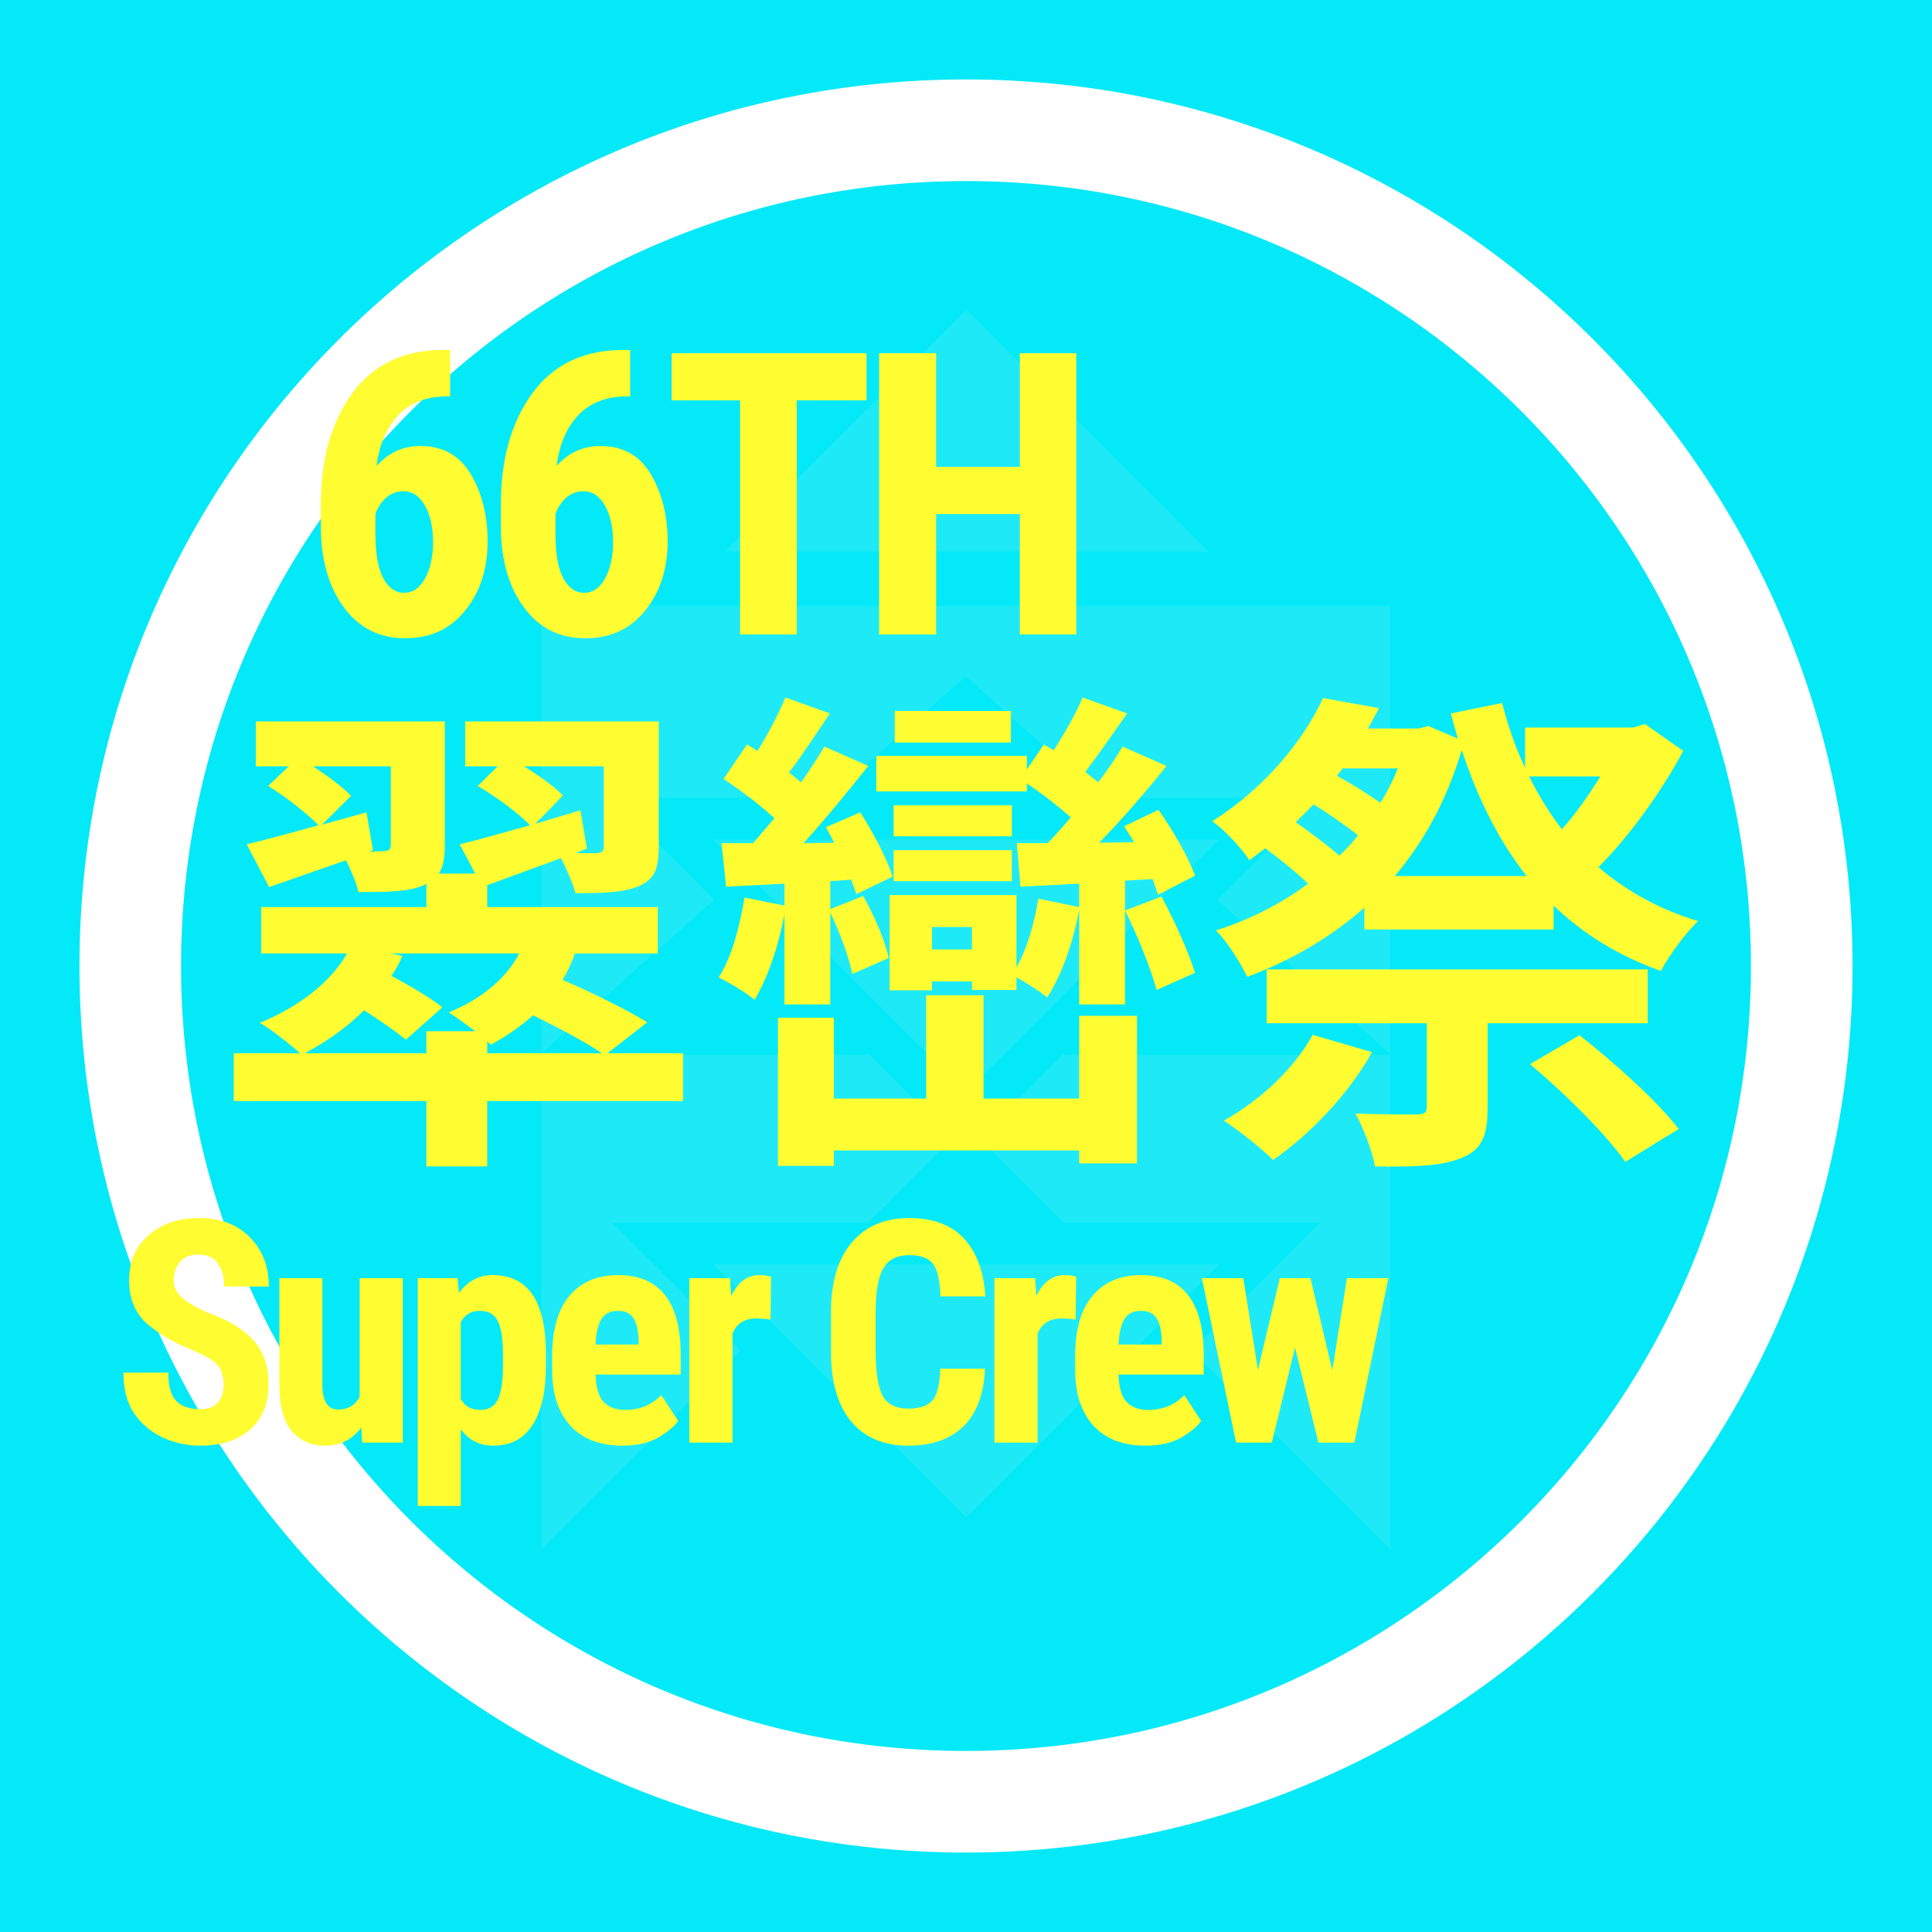
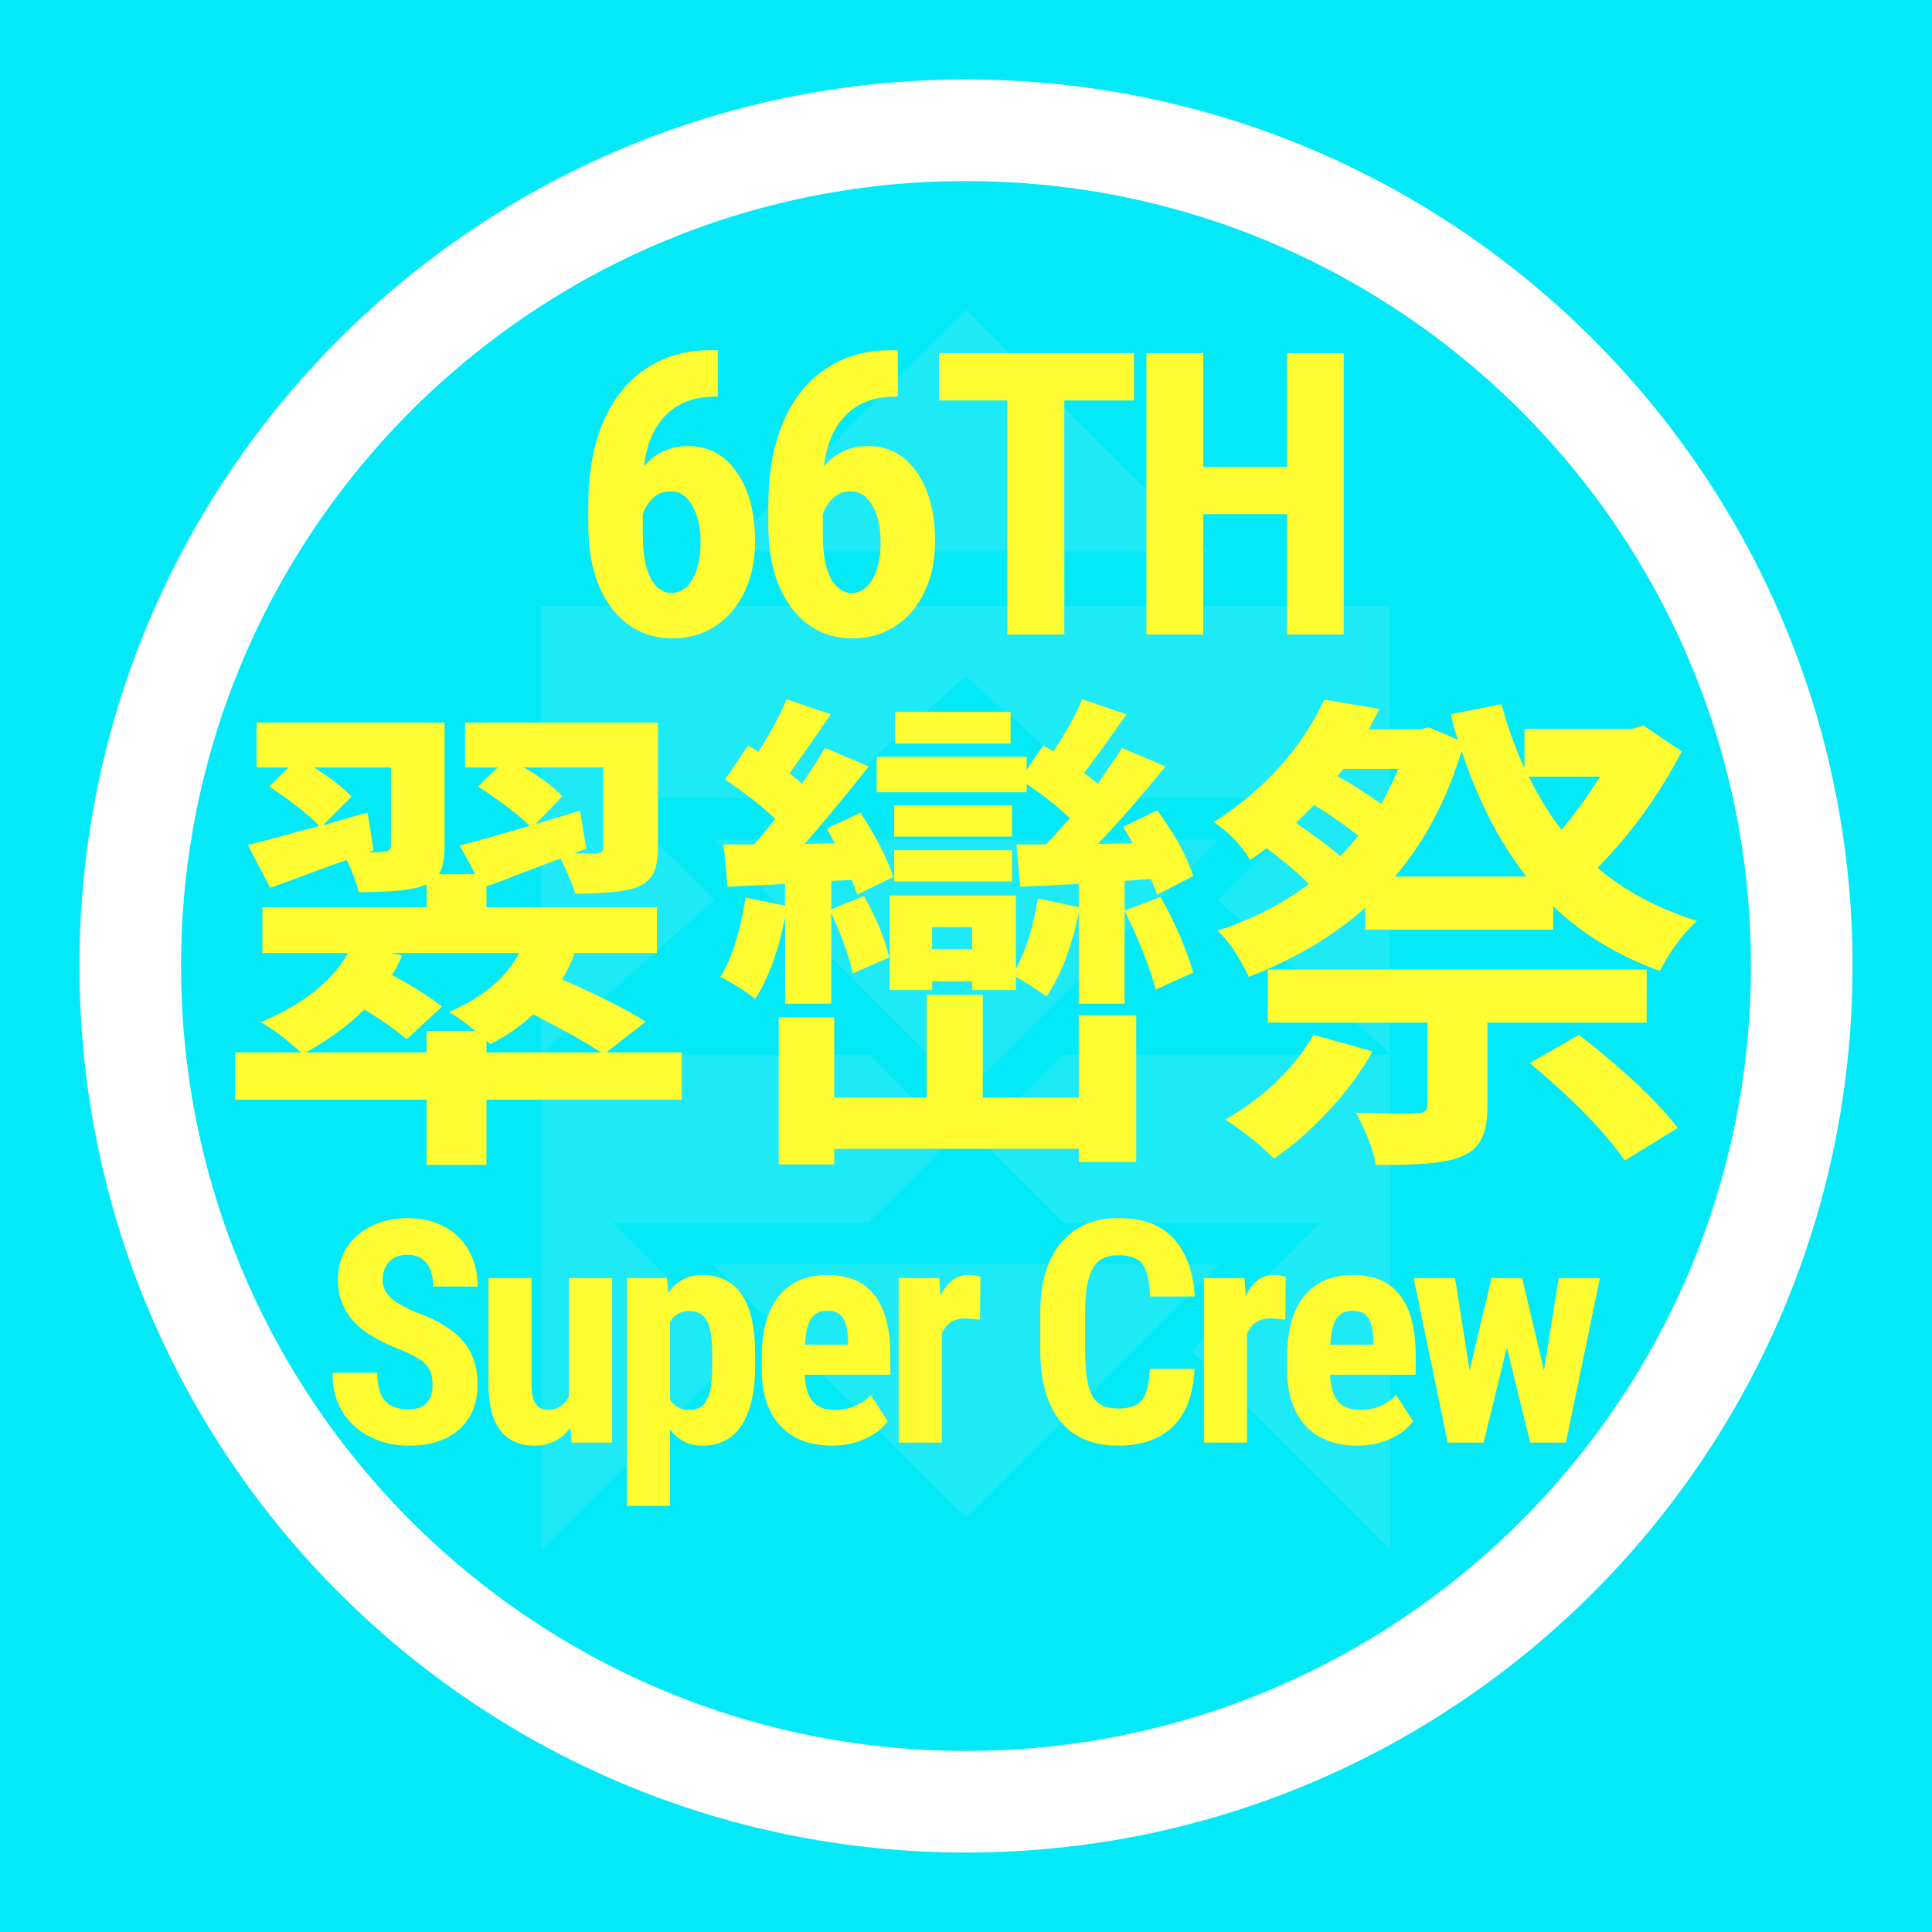
<svg xmlns="http://www.w3.org/2000/svg" width="600" height="600" viewBox="0 0 158.75 158.75" version="1.1" id="svg8">
  <defs id="defs2">
    <filter id="filter4771" style="color-interpolation-filters:sRGB">
      <feFlood id="feFlood4773" result="flood" flood-color="rgb(0,0,0)" flood-opacity="1" />
      <feComposite id="feComposite4775" result="composite1" operator="in" in2="SourceGraphic" in="flood" />
      <feGaussianBlur id="feGaussianBlur4777" result="blur" stdDeviation="5" in="composite1" />
      <feOffset id="feOffset4779" result="offset" dy="0" dx="0" />
      <feComposite id="feComposite4781" result="composite2" operator="over" in2="offset" in="SourceGraphic" />
    </filter>
    <filter id="filter4758" style="color-interpolation-filters:sRGB">
      <feFlood id="feFlood4760" result="flood" flood-color="rgb(0,0,0)" flood-opacity="1" />
      <feComposite id="feComposite4762" result="composite1" operator="in" in2="SourceGraphic" in="flood" />
      <feGaussianBlur id="feGaussianBlur4764" result="blur" stdDeviation="5" in="composite1" />
      <feOffset id="feOffset4766" result="offset" dy="0" dx="0" />
      <feComposite id="feComposite4768" result="composite2" operator="over" in2="offset" in="SourceGraphic" />
    </filter>
    <filter id="filter4746" style="color-interpolation-filters:sRGB">
      <feFlood id="feFlood4748" result="flood" flood-color="rgb(0,0,0)" flood-opacity="1" />
      <feComposite id="feComposite4750" result="composite1" operator="in" in2="SourceGraphic" in="flood" />
      <feGaussianBlur id="feGaussianBlur4752" result="blur" stdDeviation="5" in="composite1" />
      <feOffset id="feOffset4754" result="offset" dy="0" dx="0" />
      <feComposite id="feComposite4756" result="composite2" operator="over" in2="offset" in="SourceGraphic" />
    </filter>
    <filter id="filter4734" style="color-interpolation-filters:sRGB">
      <feFlood id="feFlood4736" result="flood" flood-color="rgb(0,0,0)" flood-opacity="1" />
      <feComposite id="feComposite4738" result="composite1" operator="in" in2="SourceGraphic" in="flood" />
      <feGaussianBlur id="feGaussianBlur4740" result="blur" stdDeviation="5" in="composite1" />
      <feOffset id="feOffset4742" result="offset" dy="0" dx="0" />
      <feComposite id="feComposite4744" result="composite2" operator="over" in2="offset" in="SourceGraphic" />
    </filter>
    <filter id="filter4207" style="color-interpolation-filters:sRGB">
      <feFlood id="feFlood4209" result="flood" flood-color="rgb(0,0,0)" flood-opacity="1" />
      <feComposite id="feComposite4211" result="composite1" operator="in" in2="SourceGraphic" in="flood" />
      <feGaussianBlur id="feGaussianBlur4213" result="blur" stdDeviation="5" in="composite1" />
      <feOffset id="feOffset4215" result="offset" dy="0" dx="0" />
      <feComposite id="feComposite4217" result="composite2" operator="over" in2="offset" in="SourceGraphic" />
    </filter>
  </defs>
  <g id="layer1" transform="translate(0,-138.25)">
    <rect style="opacity:1;fill:#00eaf7;fill-opacity:0.876;fill-rule:nonzero;stroke:none;stroke-width:7.938;stroke-linecap:round;stroke-linejoin:round;stroke-miterlimit:4;stroke-dasharray:none;stroke-dashoffset:0;stroke-opacity:1;paint-order:stroke fill markers" id="rect4601" width="158.75" height="158.75" x="0" y="138.25" />
    <path style="opacity:1;fill:#00eaf7;fill-opacity:0.876;fill-rule:nonzero;stroke:none;stroke-width:30;stroke-linecap:round;stroke-linejoin:round;stroke-miterlimit:4;stroke-dasharray:none;stroke-dashoffset:0;stroke-opacity:1;paint-order:stroke fill markers" d="M 0 0 L 0 600 L 600 600 L 600 0 L 0 0 z M 300.195 96.221 L 375.205 171.232 L 225.184 171.232 L 300.195 96.221 z M 168.055 188.205 L 431.736 188.205 L 431.736 327.211 C 413.853 311.315 395.971 295.418 378.088 279.521 C 388.675 268.935 399.261 258.347 409.85 247.762 L 342.355 247.762 C 328.202 235.18 314.049 222.6 299.896 210.018 C 285.744 222.6 271.589 235.18 257.436 247.762 L 190.15 247.762 C 200.707 258.315 211.261 268.872 221.816 279.426 C 203.896 295.354 185.975 311.282 168.055 327.211 L 168.055 188.205 z M 221.451 260.727 L 378.549 260.727 C 352.365 286.909 326.183 313.091 300 339.273 C 273.817 313.091 247.634 286.909 221.451 260.727 z M 168.145 327.568 L 269.959 327.568 C 278.598 336.208 287.238 344.847 295.877 353.486 C 287.133 362.23 278.39 370.973 269.646 379.717 L 190.215 379.717 C 203.455 392.954 216.693 406.194 229.932 419.432 C 209.336 440.027 188.74 460.623 168.145 481.219 L 168.145 459.41 L 168.145 327.568 z M 330.039 327.568 L 431.828 327.568 L 431.828 481.219 C 411.259 460.649 390.689 440.079 370.119 419.51 C 383.384 406.246 396.648 392.98 409.914 379.717 L 330.326 379.717 C 321.587 370.978 312.848 362.239 304.109 353.5 C 312.753 344.856 321.396 336.212 330.039 327.568 z M 221.516 392.682 L 378.613 392.682 C 352.43 418.865 326.247 445.048 300.064 471.23 C 273.882 445.048 247.698 418.865 221.516 392.682 z " id="rect4533" transform="matrix(0.2645833,0,0,0.2645833,0,138.25)" />
-     <text id="text4505" y="230.406" x="17.159" style="font-style:normal;font-variant:normal;font-weight:500;font-stretch:normal;font-size:40.983px;line-height:68.306px;font-family:'Gen Shin Gothic';-inkscape-font-specification:'Gen Shin Gothic Medium';letter-spacing:0px;word-spacing:0px;fill:#fffc32;fill-opacity:1;stroke:none;stroke-width:2.732px;stroke-linecap:butt;stroke-linejoin:miter;stroke-opacity:1" xml:space="preserve">
-       <tspan style="font-style:normal;font-variant:normal;font-weight:bold;font-stretch:normal;font-family:'Gen Shin Gothic';-inkscape-font-specification:'Gen Shin Gothic Bold';fill:#fffc32;fill-opacity:1;stroke-width:2.732px" y="230.406" x="17.159" id="tspan4503">翠巒祭</tspan>
-     </text>
+     <g aria-label="翠巒祭" style="font-style:normal;font-variant:normal;font-weight:500;font-stretch:normal;font-size:40.983px;line-height:68.306px;font-family:'Gen Shin Gothic';-inkscape-font-specification:'Gen Shin Gothic Medium';letter-spacing:0px;word-spacing:0px;fill:#fffc32;fill-opacity:1;stroke:none;stroke-width:2.732px;stroke-linecap:butt;stroke-linejoin:miter;stroke-opacity:1" id="text4505">
+       <path d="m 39.972,223.763 v 0.961 h 9.405 q -1.801,-1.201 -5.563,-3.122 -1.601,1.481 -3.522,2.441 z m -14.848,0.961 h 9.926 v -1.761 h 4.002 q -1.241,-1.041 -2.161,-1.561 4.202,-1.801 5.763,-4.843 H 32.088 l 0.961,0.2 q -0.4,0.961 -0.84,1.601 2.642,1.441 4.122,2.601 l -2.922,2.682 q -1.401,-1.201 -3.482,-2.441 -1.961,1.961 -4.803,3.522 z m 24.454,-23.413 h -6.524 q 1.921,1.121 3.162,2.361 l -2.201,2.281 3.642,-1.081 0.52,3.122 -1.001,0.36 q 0.8,0.04 1.801,0.04 0.6,-0.04 0.6,-0.52 z m -18.891,6.804 -0.4,0.16 q 0.32,0 0.72,0 0.44,-0.04 0.48,-0.04 0.64,0 0.64,-0.52 v -6.404 h -6.324 q 2.041,1.281 3.082,2.401 l -2.361,2.361 q 0.56,-0.16 1.761,-0.52 1.241,-0.36 1.921,-0.52 z m 25.334,16.609 v 3.882 H 39.972 v 5.363 h -4.923 v -5.363 H 19.321 v -3.882 h 5.403 q -2.001,-1.801 -3.322,-2.481 5.163,-2.121 7.204,-5.683 h -7.044 v -3.762 h 13.488 v -1.881 l -0.2,0.08 q -1.281,0.56 -5.363,0.56 -0.36,-1.361 -1.001,-2.642 -1.081,0.36 -3.202,1.161 -2.121,0.8 -3.082,1.121 l -1.841,-3.522 q 0.921,-0.2 5.883,-1.561 -1.321,-1.361 -4.122,-3.242 l 1.601,-1.561 h -2.642 v -3.682 h 15.449 v 10.086 q 0,1.681 -0.48,2.361 h 3.002 l -1.281,-2.361 q 1.241,-0.28 5.763,-1.601 -1.241,-1.241 -4.242,-3.242 l 1.601,-1.561 h -2.682 v -3.682 h 15.849 v 10.246 q 0,1.401 -0.36,2.121 -0.36,0.72 -1.281,1.121 -1.321,0.56 -5.163,0.56 -0.24,-0.961 -1.201,-2.882 -1.001,0.36 -3.082,1.161 -2.041,0.8 -3.002,1.121 v 1.721 h 14.008 v 3.762 h -7.044 l 0.28,0.04 q -0.4,1.121 -1.041,2.121 4.723,2.081 6.884,3.482 l -3.242,2.521 z" style="font-style:normal;font-variant:normal;font-weight:bold;font-stretch:normal;font-family:'Gen Shin Gothic';-inkscape-font-specification:'Gen Shin Gothic Bold';fill:#fffc32;fill-opacity:1;stroke-width:2.732px" id="path4549" />
+       <path d="m 83.037,196.747 v 2.601 h -9.485 v -2.601 z m -18.531,23.974 v -7.084 q -0.8,4.082 -2.441,6.684 -1.441,-1.081 -2.882,-1.801 1.401,-2.161 2.081,-6.524 l 3.242,0.68 v -1.801 l -4.723,0.24 -0.32,-3.482 h 2.521 q 0.12,-0.12 1.721,-2.081 -1.561,-1.521 -4.122,-3.242 l 1.881,-2.802 q 0.56,0.32 0.84,0.52 1.681,-2.642 2.321,-4.322 l 3.642,1.241 q -2.962,4.282 -3.402,4.843 0.64,0.52 1.041,0.84 1.241,-1.801 1.881,-2.922 l 3.602,1.521 q -3.682,4.603 -5.283,6.364 l 2.521,-0.04 q -0.16,-0.24 -0.4,-0.68 -0.24,-0.48 -0.28,-0.56 l 2.762,-1.281 q 1.961,3.042 2.682,5.283 l -2.962,1.441 q -0.32,-0.961 -0.44,-1.201 l -1.681,0.08 v 2.321 l 2.682,-1.081 q 1.481,2.601 2.081,5.043 l -3.002,1.321 q -0.28,-1.641 -1.761,-4.963 v 7.444 z m 24.134,7.724 v -6.764 h 4.723 v 12.047 h -4.723 v -1.081 H 68.549 v 1.281 h -4.563 v -12.087 h 4.563 v 6.604 h 7.604 v -8.445 h 4.603 v 8.445 z m -12.047,-12.207 h 3.282 v -1.801 h -3.282 z m 17.97,-5.763 -2.161,0.16 v 10.086 h -3.762 v -7.524 q -0.84,4.242 -2.642,6.924 -1.321,-0.921 -2.521,-1.601 v 1.081 h -3.602 v -0.72 h -3.282 v 0.72 h -3.482 v -7.764 h 10.366 v 6.003 q 1.241,-2.201 1.801,-5.763 l 3.362,0.72 v -1.921 l -4.803,0.24 -0.32,-3.482 h 2.441 q 0.36,-0.36 1.961,-2.161 -1.641,-1.521 -3.562,-2.802 v 0.68 h -12.327 v -2.922 h 12.327 v 1.081 l 1.361,-2.001 0.84,0.48 q 1.641,-2.481 2.361,-4.282 l 3.642,1.241 q -2.441,3.482 -3.482,4.803 0.921,0.72 1.121,0.921 0.2,-0.32 0.921,-1.361 0.76,-1.081 1.081,-1.601 l 3.562,1.521 q -3.162,3.882 -5.563,6.364 l 2.882,-0.04 q -0.76,-1.321 -0.8,-1.361 l 2.802,-1.361 q 2.161,2.922 2.962,5.403 l -2.962,1.521 q -0.04,-0.16 -0.52,-1.281 z m -2.161,2.601 2.962,-1.121 q 1.761,3.122 2.682,6.204 l -3.082,1.401 q -0.72,-2.722 -2.561,-6.484 z m -18.931,-2.401 v -2.561 h 9.686 v 2.561 z m 9.686,-6.244 v 2.561 h -9.686 v -2.561 z" style="font-style:normal;font-variant:normal;font-weight:bold;font-stretch:normal;font-family:'Gen Shin Gothic';-inkscape-font-specification:'Gen Shin Gothic Bold';fill:#fffc32;fill-opacity:1;stroke-width:2.732px" id="path4551" />
+       <path d="m 107.931,223.282 4.843,1.361 q -1.401,2.521 -3.602,4.883 -2.201,2.361 -4.483,3.922 -1.681,-1.681 -4.002,-3.202 4.843,-2.802 7.244,-6.964 z m 27.376,-1.001 h -13.087 v 6.924 q 0,1.761 -0.52,2.682 -0.48,0.961 -1.721,1.441 -1.841,0.72 -6.924,0.64 -0.32,-1.841 -1.641,-4.282 1.401,0.04 3.002,0.08 1.641,0 2.001,-0.04 0.881,0 0.881,-0.64 v -6.804 h -13.127 v -4.362 h 31.138 z m -9.605,3.322 4.042,-2.321 q 5.363,4.162 8.125,7.644 l -4.362,2.682 q -2.481,-3.562 -7.804,-8.005 z m -17.73,-21.212 -1.481,1.481 q 2.281,1.561 3.642,2.722 0.76,-0.76 1.481,-1.681 -1.681,-1.321 -3.642,-2.521 z m 6.924,-2.962 h -4.523 l -0.48,0.6 q 1.481,0.8 3.602,2.281 0.84,-1.521 1.401,-2.882 z m -0.28,8.845 h 10.806 q -3.282,-4.162 -5.323,-10.326 -1.841,6.083 -5.483,10.326 z m 16.85,-8.205 h -5.843 q 1.241,2.521 2.682,4.362 1.521,-1.761 3.162,-4.362 z m 3.562,-4.202 3.162,2.121 q -2.842,5.443 -6.924,9.565 3.322,2.842 8.165,4.362 -1.801,1.681 -3.042,4.122 -5.243,-1.921 -8.765,-5.323 v 1.921 h -15.449 v -1.801 q -3.882,3.482 -9.565,5.683 -1.201,-2.521 -2.561,-3.802 4.162,-1.321 7.524,-3.842 -1.881,-1.761 -3.482,-2.922 -0.24,0.16 -0.68,0.48 -0.44,0.32 -0.68,0.48 -1.161,-1.881 -3.002,-3.122 6.204,-3.922 9.085,-10.046 l 4.523,0.76 q -0.56,1.121 -0.88,1.681 h 4.122 l 0.84,-0.16 2.361,1.001 q -0.12,-0.36 -0.32,-1.041 -0.16,-0.72 -0.24,-1.041 l 4.162,-0.84 q 0.6,2.401 1.881,5.283 v -3.242 h 8.805 z" style="font-style:normal;font-variant:normal;font-weight:bold;font-stretch:normal;font-family:'Gen Shin Gothic';-inkscape-font-specification:'Gen Shin Gothic Bold';fill:#fffc32;fill-opacity:1;stroke-width:2.732px" id="path4553" />
+     </g>
    <circle style="opacity:1;fill:none;fill-opacity:1;fill-rule:nonzero;stroke:#ffffff;stroke-width:8.349;stroke-linecap:round;stroke-linejoin:round;stroke-miterlimit:4;stroke-dasharray:none;stroke-dashoffset:0;stroke-opacity:1;paint-order:stroke fill markers" id="path4511" cx="79.375" cy="217.625" r="68.672" />
-     <text xml:space="preserve" style="font-style:normal;font-variant:normal;font-weight:500;font-stretch:normal;font-size:25.594px;line-height:19.247px;font-family:'Gen Shin Gothic';-inkscape-font-specification:'Gen Shin Gothic Medium';text-align:center;letter-spacing:0px;word-spacing:0px;text-anchor:middle;fill:#fffc32;fill-opacity:1;stroke:none;stroke-width:1.706px;stroke-linecap:butt;stroke-linejoin:miter;stroke-opacity:1" x="79.161" y="256.788" id="text4515">
-       <tspan x="78.509" y="256.788" style="font-style:normal;font-variant:normal;font-weight:bold;font-stretch:normal;font-family:'Roboto Condensed';-inkscape-font-specification:'Roboto Condensed, Bold';text-align:center;letter-spacing:-1.304px;text-anchor:middle;fill:#fffc32;fill-opacity:1;stroke-width:1.706px" id="tspan4609">Super Crew</tspan>
-     </text>
-     <text id="text4615" y="190.386" x="79.518" style="font-style:normal;font-variant:normal;font-weight:500;font-stretch:normal;font-size:32.52px;line-height:24.455px;font-family:'Gen Shin Gothic';-inkscape-font-specification:'Gen Shin Gothic Medium';text-align:center;letter-spacing:0px;word-spacing:0px;text-anchor:middle;fill:#fffc32;fill-opacity:1;stroke:none;stroke-width:2.168px;stroke-linecap:butt;stroke-linejoin:miter;stroke-opacity:1" xml:space="preserve">
-       <tspan id="tspan4613" style="font-style:normal;font-variant:normal;font-weight:bold;font-stretch:normal;font-family:'Roboto Condensed';-inkscape-font-specification:'Roboto Condensed, Bold';text-align:center;letter-spacing:-1.657px;text-anchor:middle;fill:#fffc32;fill-opacity:1;stroke-width:2.168px" y="190.386" x="78.689">66TH</tspan>
-     </text>
+     <g aria-label="Super Crew" style="font-style:normal;font-variant:normal;font-weight:500;font-stretch:normal;font-size:25.594px;line-height:19.247px;font-family:'Gen Shin Gothic';-inkscape-font-specification:'Gen Shin Gothic Medium';text-align:center;letter-spacing:0px;word-spacing:0px;text-anchor:middle;fill:#fffc32;fill-opacity:1;stroke:none;stroke-width:1.706px;stroke-linecap:butt;stroke-linejoin:miter;stroke-opacity:1" id="text4515">
+       <path d="m 35.541,252.015 q 0,-1.112 -0.575,-1.675 -0.562,-0.575 -2.062,-1.187 -2.737,-1.037 -3.937,-2.424 -1.2,-1.4 -1.2,-3.299 0,-2.299 1.625,-3.687 1.637,-1.4 4.149,-1.4 1.675,0 2.987,0.712 1.312,0.7 2.012,1.987 0.712,1.287 0.712,2.924 h -3.662 q 0,-1.275 -0.55,-1.937 -0.537,-0.675 -1.562,-0.675 -0.962,0 -1.5,0.575 -0.537,0.562 -0.537,1.525 0,0.75 0.6,1.362 0.6,0.6 2.124,1.25 2.662,0.962 3.862,2.362 1.212,1.4 1.212,3.562 0,2.374 -1.512,3.712 -1.512,1.337 -4.112,1.337 -1.762,0 -3.212,-0.725 -1.45,-0.725 -2.274,-2.075 -0.812,-1.35 -0.812,-3.187 h 3.687 q 0,1.575 0.612,2.287 0.612,0.712 2,0.712 1.925,0 1.925,-2.037 z" style="font-style:normal;font-variant:normal;font-weight:bold;font-stretch:normal;font-family:'Roboto Condensed';-inkscape-font-specification:'Roboto Condensed, Bold';text-align:center;letter-spacing:-1.304px;text-anchor:middle;fill:#fffc32;fill-opacity:1;stroke-width:1.706px" id="path4530" />
+       <path d="m 46.871,255.551 q -1.1,1.487 -2.949,1.487 -1.862,0 -2.824,-1.275 -0.962,-1.287 -0.962,-3.737 v -8.76 h 3.537 v 8.848 q 0.025,1.975 1.312,1.975 1.212,0 1.75,-1.05 v -9.773 h 3.562 v 13.522 h -3.324 z" style="font-style:normal;font-variant:normal;font-weight:bold;font-stretch:normal;font-family:'Roboto Condensed';-inkscape-font-specification:'Roboto Condensed, Bold';text-align:center;letter-spacing:-1.304px;text-anchor:middle;fill:#fffc32;fill-opacity:1;stroke-width:1.706px" id="path4532" />
+       <path d="m 62.051,250.452 q 0,3.187 -1.1,4.886 -1.087,1.7 -3.249,1.7 -1.65,0 -2.649,-1.337 v 6.286 h -3.537 v -18.721 h 3.274 l 0.125,1.237 q 1.012,-1.487 2.762,-1.487 2.162,0 3.249,1.575 1.1,1.575 1.125,4.824 z m -3.524,-0.887 q 0,-1.962 -0.437,-2.774 -0.425,-0.812 -1.45,-0.812 -1.087,0 -1.587,0.912 v 6.336 q 0.475,0.875 1.612,0.875 1.05,0 1.45,-0.887 0.412,-0.887 0.412,-2.762 z" style="font-style:normal;font-variant:normal;font-weight:bold;font-stretch:normal;font-family:'Roboto Condensed';-inkscape-font-specification:'Roboto Condensed, Bold';text-align:center;letter-spacing:-1.304px;text-anchor:middle;fill:#fffc32;fill-opacity:1;stroke-width:1.706px" id="path4534" />
+       <path d="m 68.37,257.038 q -2.724,0 -4.249,-1.625 -1.525,-1.625 -1.525,-4.649 v -1.075 q 0,-3.199 1.4,-4.936 1.4,-1.737 4.012,-1.737 2.549,0 3.837,1.637 1.287,1.625 1.312,4.824 v 1.737 h -7.036 q 0.075,1.5 0.662,2.199 0.587,0.687 1.812,0.687 1.775,0 2.962,-1.212 l 1.387,2.137 q -0.65,0.9 -1.887,1.462 -1.237,0.55 -2.687,0.55 z m -2.224,-8.298 h 3.537 v -0.325 q -0.025,-1.212 -0.4,-1.837 -0.375,-0.625 -1.3,-0.625 -0.925,0 -1.35,0.662 -0.412,0.662 -0.487,2.124 z" style="font-style:normal;font-variant:normal;font-weight:bold;font-stretch:normal;font-family:'Roboto Condensed';-inkscape-font-specification:'Roboto Condensed, Bold';text-align:center;letter-spacing:-1.304px;text-anchor:middle;fill:#fffc32;fill-opacity:1;stroke-width:1.706px" id="path4536" />
+       <path d="m 80.525,246.678 -1.175,-0.1 q -1.45,0 -1.962,1.275 v 8.935 h -3.549 v -13.522 h 3.337 l 0.1,1.462 q 0.837,-1.712 2.312,-1.712 0.6,0 0.975,0.162 z" style="font-style:normal;font-variant:normal;font-weight:bold;font-stretch:normal;font-family:'Roboto Condensed';-inkscape-font-specification:'Roboto Condensed, Bold';text-align:center;letter-spacing:-1.304px;text-anchor:middle;fill:#fffc32;fill-opacity:1;stroke-width:1.706px" id="path4538" />
+       <path d="m 98.15,250.727 q -0.137,3.112 -1.75,4.711 -1.612,1.6 -4.549,1.6 -3.087,0 -4.736,-2.025 -1.637,-2.037 -1.637,-5.799 v -3.062 q 0,-3.749 1.7,-5.774 1.7,-2.037 4.724,-2.037 2.974,0 4.511,1.662 1.55,1.662 1.762,4.774 h -3.687 q -0.05,-1.925 -0.6,-2.649 -0.537,-0.737 -1.987,-0.737 -1.475,0 -2.087,1.037 -0.612,1.025 -0.65,3.387 v 3.437 q 0,2.712 0.6,3.724 0.612,1.012 2.087,1.012 1.45,0 2,-0.7 0.55,-0.712 0.625,-2.562 z" style="font-style:normal;font-variant:normal;font-weight:bold;font-stretch:normal;font-family:'Roboto Condensed';-inkscape-font-specification:'Roboto Condensed, Bold';text-align:center;letter-spacing:-1.304px;text-anchor:middle;fill:#fffc32;fill-opacity:1;stroke-width:1.706px" id="path4540" />
+       <path d="m 105.606,246.678 -1.175,-0.1 q -1.45,0 -1.962,1.275 v 8.935 h -3.549 v -13.522 h 3.337 l 0.1,1.462 q 0.837,-1.712 2.312,-1.712 0.6,0 0.975,0.162 z" style="font-style:normal;font-variant:normal;font-weight:bold;font-stretch:normal;font-family:'Roboto Condensed';-inkscape-font-specification:'Roboto Condensed, Bold';text-align:center;letter-spacing:-1.304px;text-anchor:middle;fill:#fffc32;fill-opacity:1;stroke-width:1.706px" id="path4542" />
+       <path d="m 111.538,257.038 q -2.724,0 -4.249,-1.625 -1.525,-1.625 -1.525,-4.649 v -1.075 q 0,-3.199 1.4,-4.936 1.4,-1.737 4.012,-1.737 2.549,0 3.837,1.637 1.287,1.625 1.312,4.824 v 1.737 h -7.036 q 0.075,1.5 0.662,2.199 0.587,0.687 1.812,0.687 1.775,0 2.962,-1.212 l 1.387,2.137 q -0.65,0.9 -1.887,1.462 -1.237,0.55 -2.687,0.55 z m -2.224,-8.298 H 112.85 v -0.325 q -0.025,-1.212 -0.4,-1.837 -0.375,-0.625 -1.3,-0.625 -0.925,0 -1.35,0.662 -0.412,0.662 -0.487,2.124 z" style="font-style:normal;font-variant:normal;font-weight:bold;font-stretch:normal;font-family:'Roboto Condensed';-inkscape-font-specification:'Roboto Condensed, Bold';text-align:center;letter-spacing:-1.304px;text-anchor:middle;fill:#fffc32;fill-opacity:1;stroke-width:1.706px" id="path4544" />
+       <path d="m 126.867,250.852 1.212,-7.586 h 3.387 l -2.799,13.522 h -2.937 l -1.912,-7.823 -1.912,7.823 h -2.949 l -2.799,-13.522 h 3.399 l 1.2,7.598 1.8,-7.598 h 2.512 z" style="font-style:normal;font-variant:normal;font-weight:bold;font-stretch:normal;font-family:'Roboto Condensed';-inkscape-font-specification:'Roboto Condensed, Bold';text-align:center;letter-spacing:-1.304px;text-anchor:middle;fill:#fffc32;fill-opacity:1;stroke-width:1.706px" id="path4546" />
+     </g>
+     <g aria-label="66TH" style="font-style:normal;font-variant:normal;font-weight:500;font-stretch:normal;font-size:32.52px;line-height:24.455px;font-family:'Gen Shin Gothic';-inkscape-font-specification:'Gen Shin Gothic Medium';text-align:center;letter-spacing:0px;word-spacing:0px;text-anchor:middle;fill:#fffc32;fill-opacity:1;stroke:none;stroke-width:2.168px;stroke-linecap:butt;stroke-linejoin:miter;stroke-opacity:1" id="text4615">
+       <path d="m 58.979,167.028 v 3.811 h -0.254 q -2.525,0.016 -4.017,1.524 -1.477,1.493 -1.794,4.192 1.445,-1.651 3.62,-1.651 2.509,0 4.001,2.144 1.508,2.144 1.508,5.716 0,2.271 -0.857,4.097 -0.857,1.826 -2.414,2.842 -1.54,1 -3.493,1 -3.144,0 -5.049,-2.525 -1.89,-2.525 -1.89,-6.796 v -1.667 q 0,-3.827 1.191,-6.701 1.207,-2.874 3.462,-4.414 2.271,-1.556 5.288,-1.572 z m -3.859,11.592 q -0.857,0 -1.445,0.54 -0.572,0.54 -0.857,1.334 v 1.62 q 0,2.445 0.651,3.652 0.651,1.207 1.715,1.207 1.08,0 1.731,-1.159 0.651,-1.175 0.651,-3.001 0,-1.858 -0.683,-3.017 -0.667,-1.175 -1.763,-1.175 z" style="font-style:normal;font-variant:normal;font-weight:bold;font-stretch:normal;font-family:'Roboto Condensed';-inkscape-font-specification:'Roboto Condensed, Bold';text-align:center;letter-spacing:-1.657px;text-anchor:middle;fill:#fffc32;fill-opacity:1;stroke-width:2.168px" id="path4521" />
+       <path d="m 73.773,167.028 v 3.811 H 73.518 q -2.525,0.016 -4.017,1.524 -1.477,1.493 -1.794,4.192 1.445,-1.651 3.62,-1.651 2.509,0 4.001,2.144 1.508,2.144 1.508,5.716 0,2.271 -0.857,4.097 -0.857,1.826 -2.414,2.842 -1.54,1 -3.493,1 -3.144,0 -5.049,-2.525 -1.89,-2.525 -1.89,-6.796 v -1.667 q 0,-3.827 1.191,-6.701 1.207,-2.874 3.462,-4.414 2.271,-1.556 5.288,-1.572 z m -3.859,11.592 q -0.857,0 -1.445,0.54 -0.572,0.54 -0.857,1.334 v 1.62 q 0,2.445 0.651,3.652 0.651,1.207 1.715,1.207 1.08,0 1.731,-1.159 0.651,-1.175 0.651,-3.001 0,-1.858 -0.683,-3.017 -0.667,-1.175 -1.763,-1.175 z" style="font-style:normal;font-variant:normal;font-weight:bold;font-stretch:normal;font-family:'Roboto Condensed';-inkscape-font-specification:'Roboto Condensed, Bold';text-align:center;letter-spacing:-1.657px;text-anchor:middle;fill:#fffc32;fill-opacity:1;stroke-width:2.168px" id="path4523" />
+       <path d="m 93.171,171.157 h -5.716 v 19.229 h -4.684 v -19.229 h -5.621 v -3.89 h 16.022 z" style="font-style:normal;font-variant:normal;font-weight:bold;font-stretch:normal;font-family:'Roboto Condensed';-inkscape-font-specification:'Roboto Condensed, Bold';text-align:center;letter-spacing:-1.657px;text-anchor:middle;fill:#fffc32;fill-opacity:1;stroke-width:2.168px" id="path4525" />
+       <path d="m 110.41,190.386 h -4.653 v -9.893 h -6.891 v 9.893 h -4.668 v -23.12 h 4.668 v 9.353 h 6.891 v -9.353 h 4.653 z" style="font-style:normal;font-variant:normal;font-weight:bold;font-stretch:normal;font-family:'Roboto Condensed';-inkscape-font-specification:'Roboto Condensed, Bold';text-align:center;letter-spacing:-1.657px;text-anchor:middle;fill:#fffc32;fill-opacity:1;stroke-width:2.168px" id="path4527" />
+     </g>
  </g>
</svg>
